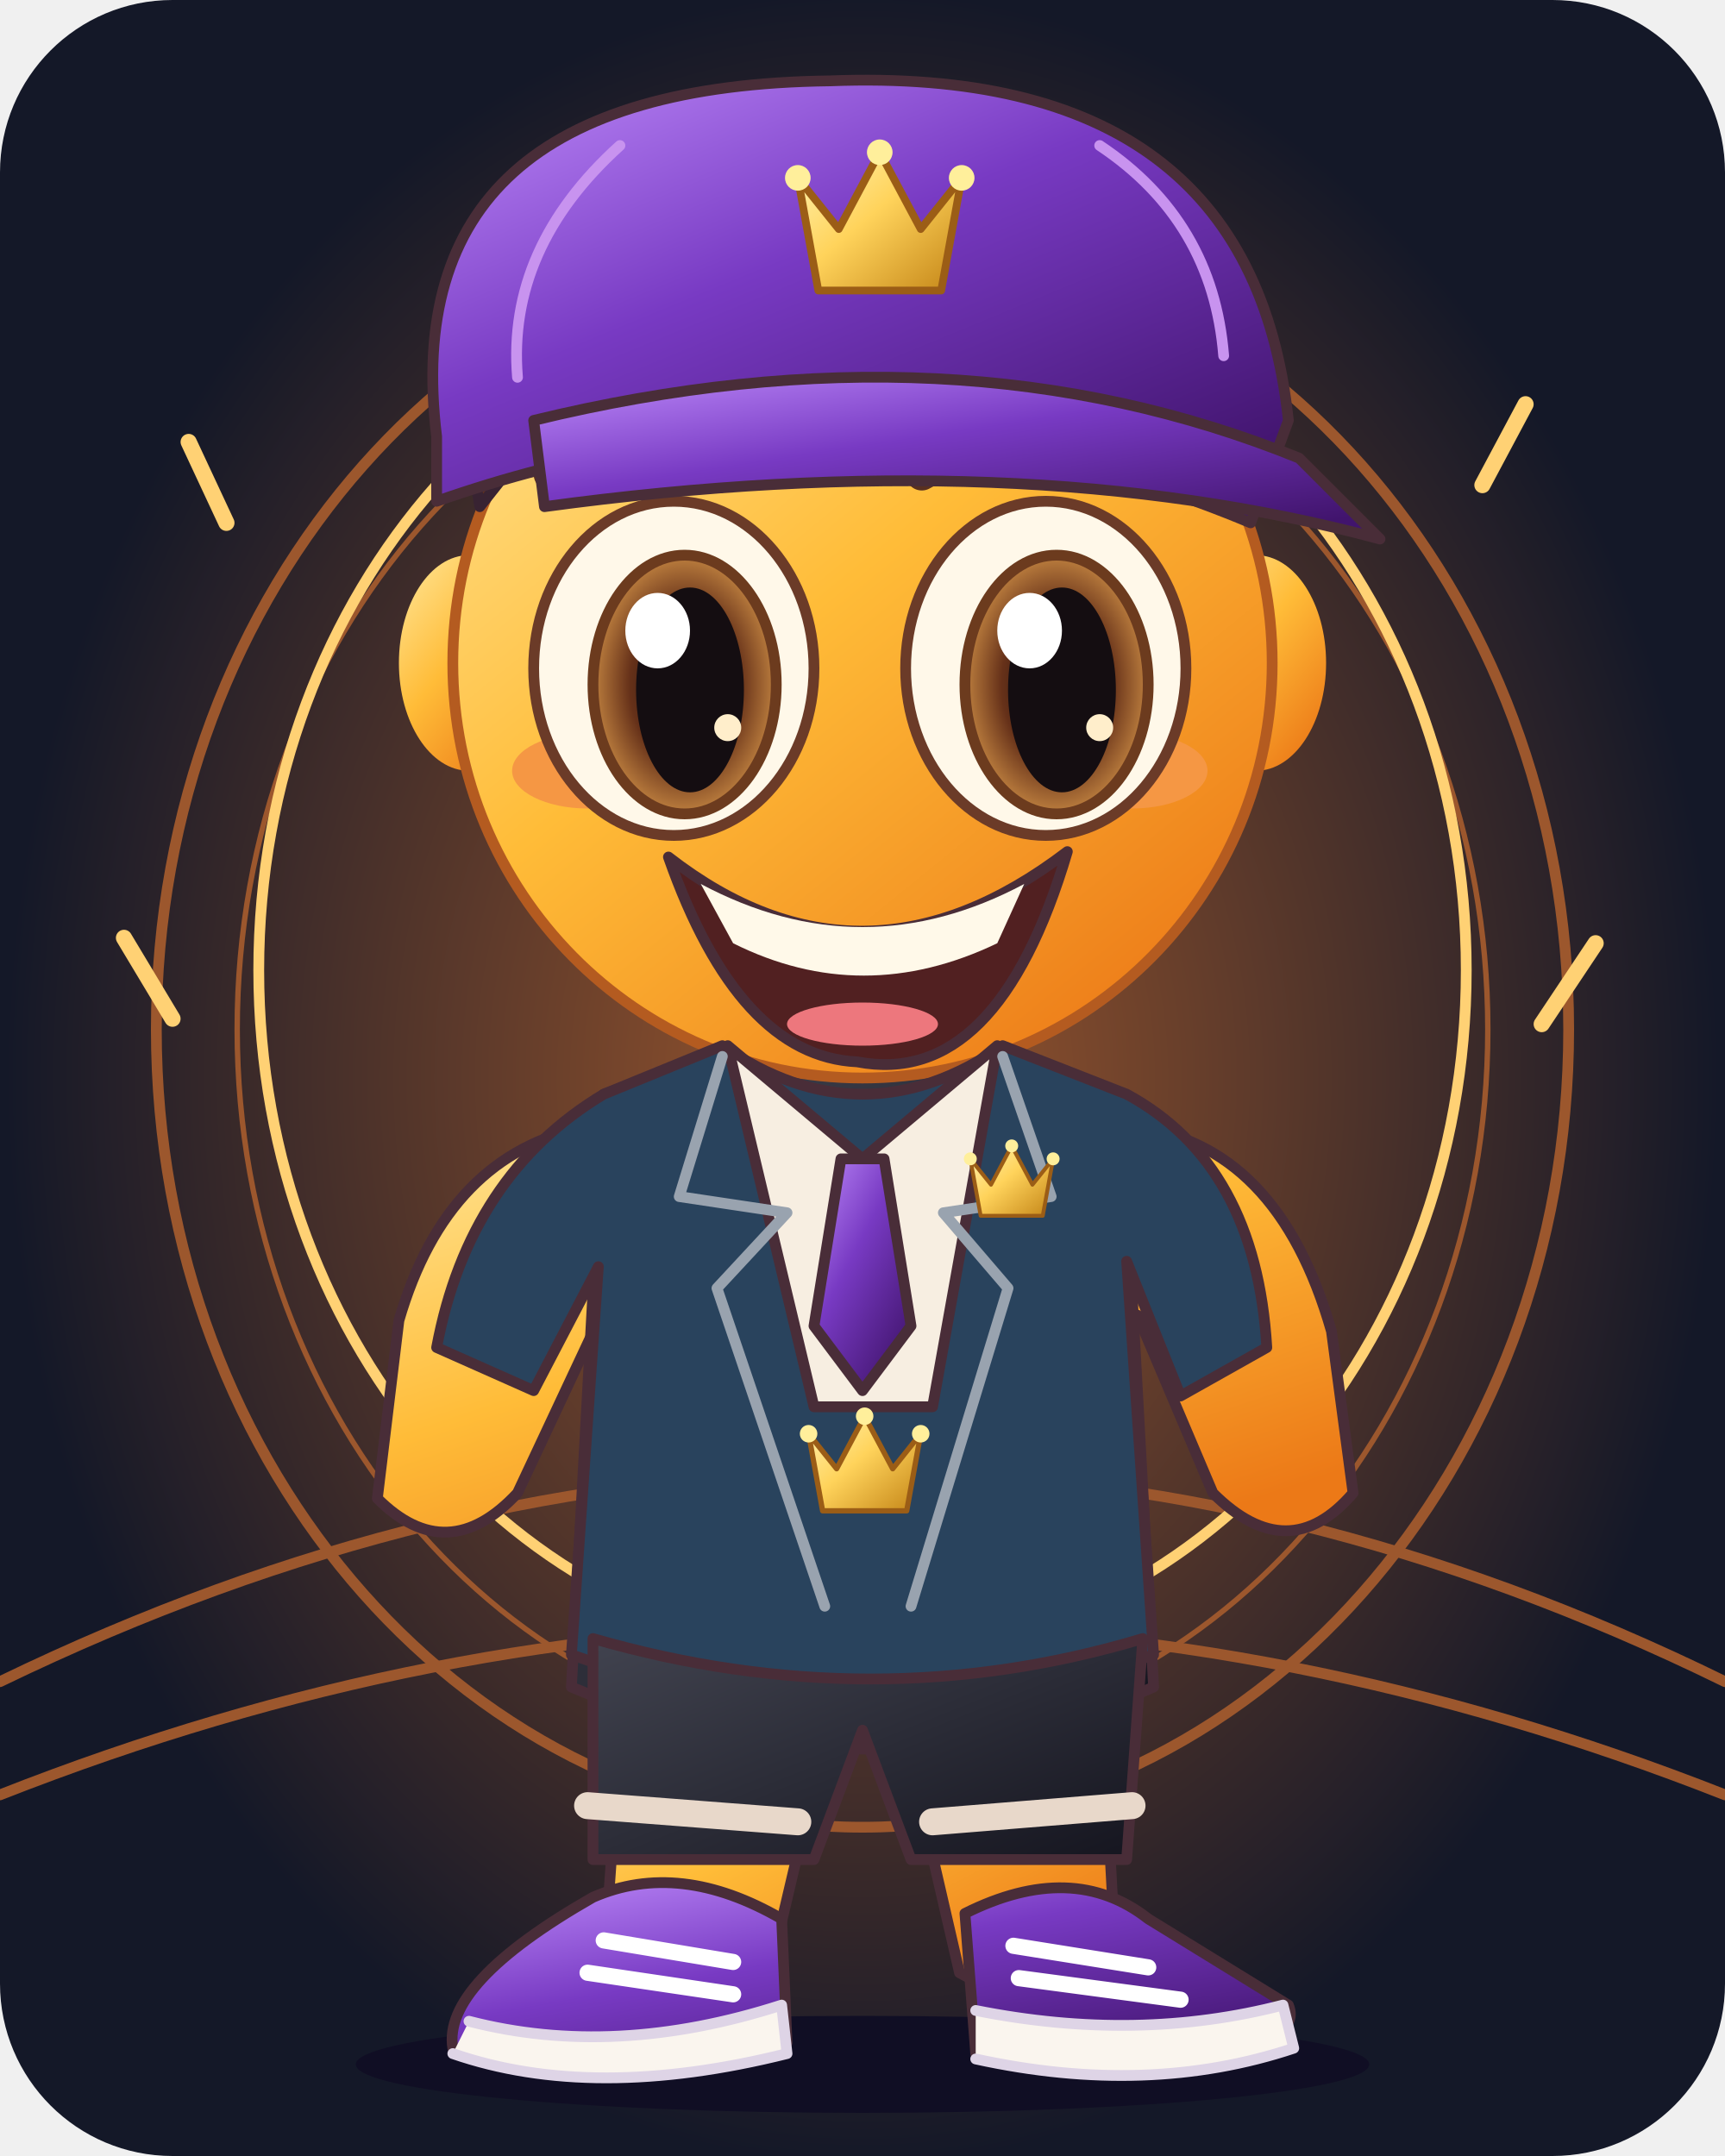
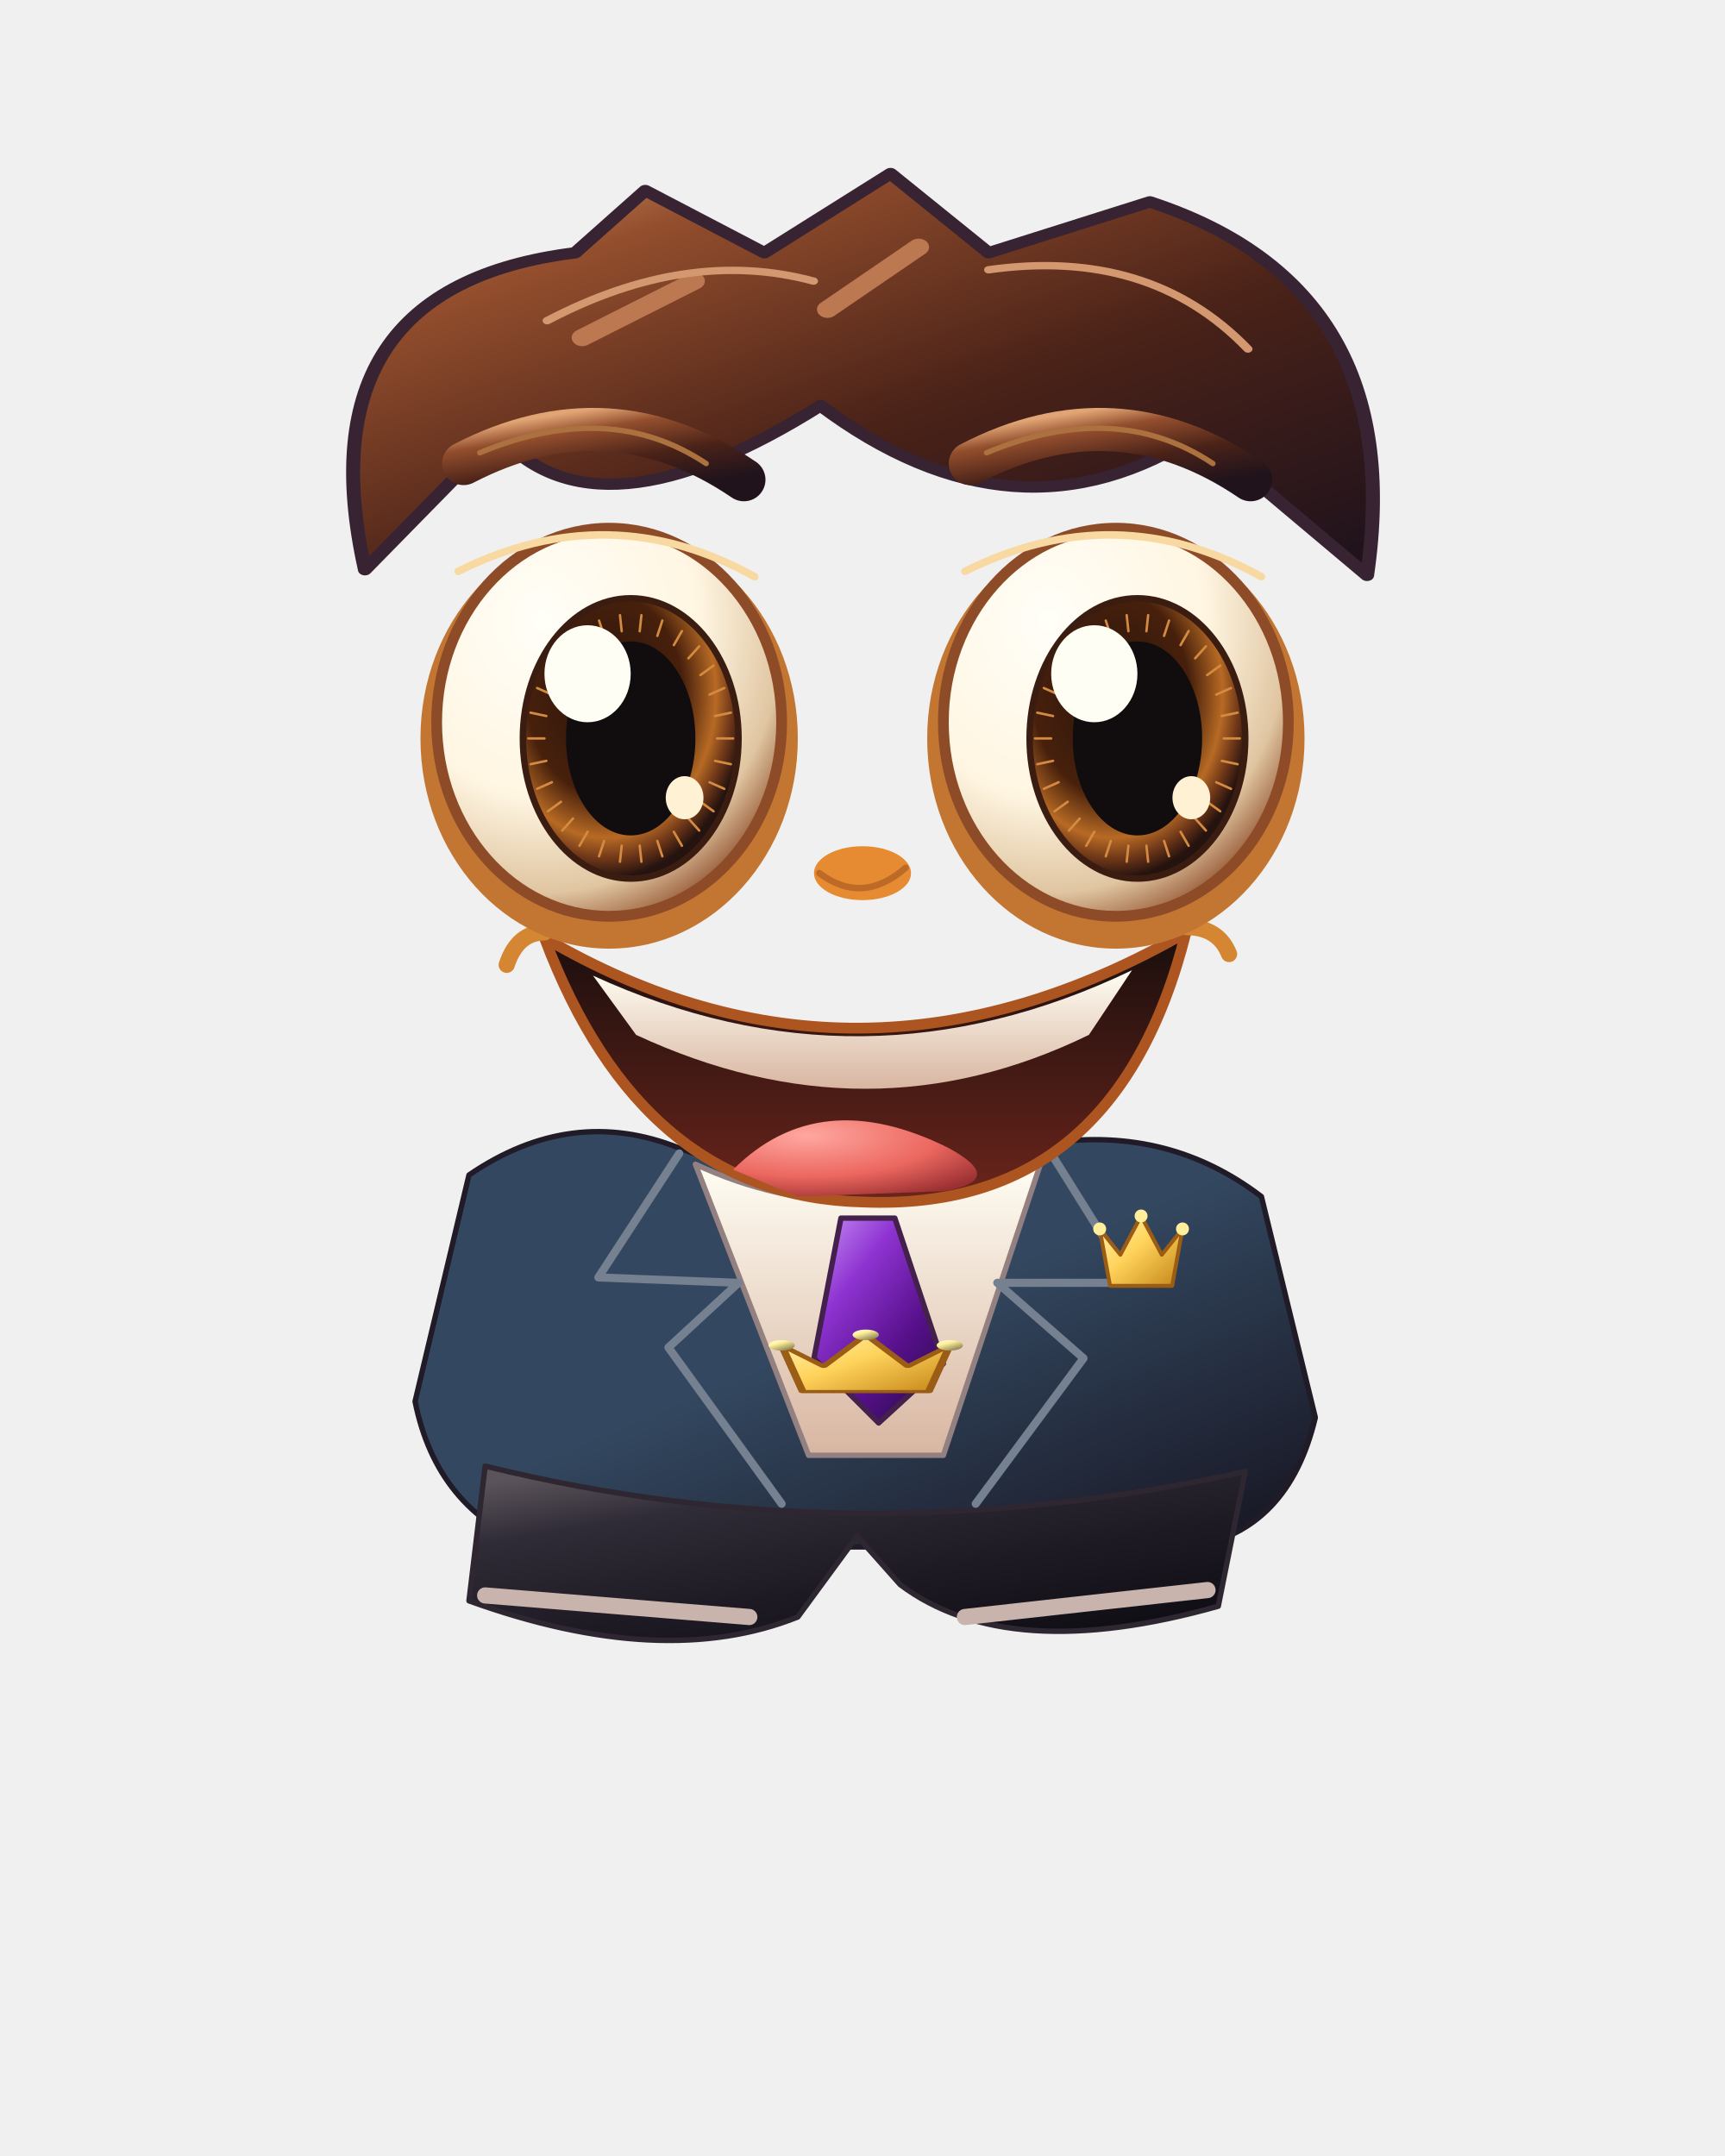
<svg xmlns="http://www.w3.org/2000/svg" width="320" height="400" viewBox="0 0 320 400">
  <defs>
    <linearGradient id="skin" x2=".8" y2="1">
      <stop stop-color="#ffe79a" />
      <stop offset=".48" stop-color="#ffbc38" />
      <stop offset="1" stop-color="#ec7917" />
    </linearGradient>
    <linearGradient id="purple" x2=".8" y2="1">
      <stop stop-color="#bd8afa" />
      <stop offset=".45" stop-color="#783ac3" />
      <stop offset="1" stop-color="#41146d" />
    </linearGradient>
    <linearGradient id="gold" x2="1" y2="1">
      <stop stop-color="#fff4b5" />
      <stop offset=".45" stop-color="#ffd35b" />
      <stop offset="1" stop-color="#c38416" />
    </linearGradient>
    <linearGradient id="dark" x2="1" y2="1">
      <stop stop-color="#41434f" />
      <stop offset="1" stop-color="#15151f" />
    </linearGradient>
    <radialGradient id="iris">
      <stop stop-color="#160d0c" />
      <stop offset=".6" stop-color="#663119" />
      <stop offset="1" stop-color="#be803f" />
    </radialGradient>
  </defs>
  <defs>
-     <radialGradient id="bg">
-       <stop stop-color="#9c572d" />
-       <stop offset="1" stop-color="#141828" />
-     </radialGradient>
-   </defs>
-   <rect x="0" y="0" width="320" height="400" rx="32" fill="url(#bg)" stroke="none" stroke-width="2" />
-   <ellipse cx="160" cy="191" rx="131" ry="148" fill="none" stroke="#9c572d" stroke-width="2" />
-   <ellipse cx="160" cy="191" rx="116" ry="132" fill="none" stroke="#9c572d" stroke-width="1" />
-   <path d="M0 312 Q161 234 320 312 M0 333 Q160 270 320 333" fill="none" stroke="#9c572d" stroke-width="2" stroke-linecap="round" stroke-linejoin="round" />
-   <ellipse cx="160" cy="180" rx="112" ry="127" fill="none" stroke="#ffd174" stroke-width="2" />
-   <path d="M42 97 L35 82" fill="none" stroke="#ffd174" stroke-width="3" stroke-linecap="round" stroke-linejoin="round" />
-   <path d="M275 90 L283 75" fill="none" stroke="#ffd174" stroke-width="3" stroke-linecap="round" stroke-linejoin="round" />
-   <path d="M32 189 L23 174" fill="none" stroke="#ffd174" stroke-width="3" stroke-linecap="round" stroke-linejoin="round" />
-   <path d="M286 190 L296 175" fill="none" stroke="#ffd174" stroke-width="3" stroke-linecap="round" stroke-linejoin="round" />
-   <ellipse cx="160" cy="383" rx="94" ry="9" fill="#100e24" stroke="none" stroke-width="0" />
-   <path d="M116 308 L112 365 Q127 375 143 365 L155 314 M166 314 L178 366 Q194 375 207 364 L204 308" fill="url(#skin)" stroke="#492d38" stroke-width="2" stroke-linecap="round" stroke-linejoin="round" />
-   <path d="M110 352 Q126 345 145 356 L146 379 Q105 389 84 380 Q82 368 110 352 M179 355 Q199 345 213 356 L239 372 Q244 384 181 381 Z" fill="url(#purple)" stroke="#492d38" stroke-width="2" stroke-linecap="round" stroke-linejoin="round" />
-   <path d="M87 375 Q114 382 145 372 L146 381 Q110 390 84 381 M181 373 Q211 379 238 372 L240 380 Q213 389 181 382" fill="#faf5ee" stroke="#ded4e6" stroke-width="2" stroke-linecap="round" stroke-linejoin="round" />
-   <path d="M112 360 L136 364 M109 366 L136 370 M188 361 L213 365 M189 367 L219 371" fill="none" stroke="#fff" stroke-width="3" stroke-linecap="round" stroke-linejoin="round" />
-   <path d="M109 209 Q83 214 74 245 L70 278 Q83 291 96 277 L111 245 M210 209 Q237 212 247 247 L251 277 Q239 291 225 277 L211 244" fill="url(#skin)" stroke="#492d38" stroke-width="2" stroke-linecap="round" stroke-linejoin="round" />
-   <path d="M112 203 Q160 185 208 203 L214 313 Q161 336 106 313 Z" fill="url(#dark)" stroke="#492d38" stroke-width="2" stroke-linecap="round" stroke-linejoin="round" />
-   <ellipse cx="87" cy="123" rx="13" ry="20" fill="url(#skin)" stroke="none" stroke-width="2" />
-   <ellipse cx="233" cy="123" rx="13" ry="20" fill="url(#skin)" stroke="none" stroke-width="2" />
-   <ellipse cx="160" cy="123" rx="76" ry="77" fill="url(#skin)" stroke="#b45b20" stroke-width="2" />
-   <ellipse cx="128" cy="78" rx="28" ry="13" fill="#ffe7a2" stroke="none" stroke-width="2" />
-   <ellipse cx="109" cy="143" rx="14" ry="7" fill="#f59744" stroke="none" stroke-width="2" />
-   <ellipse cx="210" cy="143" rx="14" ry="7" fill="#f59744" stroke="none" stroke-width="2" />
-   <path d="M112 203 L134 194 Q160 212 186 194 L209 203 Q233 216 235 250 L219 259 L209 234 L214 307 Q160 326 106 307 L111 235 L99 258 L81 250 Q87 218 112 203 Z" fill="#29435d" stroke="#492d38" stroke-width="2" stroke-linecap="round" stroke-linejoin="round" />
-   <path d="M110 304 Q162 319 212 304 L209 345 L169 345 L160 321 L151 345 L110 345 Z" fill="url(#dark)" stroke="#492d38" stroke-width="2" stroke-linecap="round" stroke-linejoin="round" />
-   <path d="M109 335 L148 338 M173 338 L210 335" fill="none" stroke="#e8d8ca" stroke-width="5" stroke-linecap="round" stroke-linejoin="round" />
-   <path d="M135 194 L160 215 L185 194 L173 261 L151 261 Z" fill="#f7eee1" stroke="#492d38" stroke-width="2" stroke-linecap="round" stroke-linejoin="round" />
-   <path d="M156 215 L164 215 L169 246 L160 258 L151 246 Z" fill="url(#purple)" stroke="#492d38" stroke-width="2" stroke-linecap="round" stroke-linejoin="round" />
-   <path d="M134 196 L126 222 L146 225 L133 239 L153 298 M186 196 L195 222 L175 225 L187 239 L169 298" fill="none" stroke="#99a3af" stroke-width="2" stroke-linecap="round" stroke-linejoin="round" />
-   <g transform="translate(180 215) scale(0.48)">
+     <radialGradient id="eyeWhite" cx=".3" cy=".23" r=".85">
+       <stop stop-color="#fffef8" />
+       <stop offset=".55" stop-color="#fff6e2" />
+       <stop offset=".85" stop-color="#e0c5a1" />
+       <stop offset="1" stop-color="#9b603d" />
+     </radialGradient>
+     <radialGradient id="brownEye" cx=".38" cy=".34" r=".66">
+       <stop stop-color="#29140b" />
+       <stop offset=".55" stop-color="#47200c" />
+       <stop offset=".78" stop-color="#b76a24" />
+       <stop offset=".9" stop-color="#6b3518" />
+       <stop offset="1" stop-color="#25130f" />
+     </radialGradient>
+     <linearGradient id="mouth" x1="0" y1="0" x2="0" y2="1">
+       <stop stop-color="#190e0d" />
+       <stop offset="1" stop-color="#6c251b" />
+     </linearGradient>
+     <linearGradient id="teeth" x1="0" y1="0" x2="0" y2="1">
+       <stop stop-color="#fffdf3" />
+       <stop offset="1" stop-color="#d8b6a1" />
+     </linearGradient>
+     <radialGradient id="lip" cx=".3" cy=".2" r=".9">
+       <stop stop-color="#ffa7a0" />
+       <stop offset=".6" stop-color="#eb675f" />
+       <stop offset="1" stop-color="#9b3032" />
+     </radialGradient>
+     <linearGradient id="hairShine" x1="0" y1="0" x2=".9" y2="1">
+       <stop stop-color="#e1a575" />
+       <stop offset=".22" stop-color="#934e2d" />
+       <stop offset=".6" stop-color="#4a2218" />
+       <stop offset="1" stop-color="#21131c" />
+     </linearGradient>
+     <linearGradient id="cap" x1=".1" y1="0" x2=".9" y2="1">
+       <stop stop-color="#c084f1" />
+       <stop offset=".28" stop-color="#8e33d1" />
+       <stop offset=".65" stop-color="#57108b" />
+       <stop offset="1" stop-color="#280a49" />
+     </linearGradient>
+     <linearGradient id="charcoal" x1=".15" y1="0" x2=".9" y2="1">
+       <stop stop-color="#5b535b" />
+       <stop offset=".22" stop-color="#302c37" />
+       <stop offset=".6" stop-color="#1d1a23" />
+       <stop offset="1" stop-color="#0d0b12" />
+     </linearGradient>
+   </defs>
+   <defs>
+     <linearGradient id="outfit-business" x1=".1" y1="0" x2="1" y2="1">
+       <stop stop-color="#334860" />
+       <stop offset=".45" stop-color="#334860" />
+       <stop offset="1" stop-color="#16131f" />
+     </linearGradient>
+   </defs>
+   <path d="M87 218 Q106 205 126 213 Q160 226 195 212 Q217 209 234 222 L244 263 Q239 284 221 287 L99 287 Q81 280 77 260 Z" fill="url(#outfit-business)" stroke="#201b26" stroke-width="1" stroke-linecap="round" stroke-linejoin="round" />
+   <path d="M90 272 Q159 289 231 273 L226 298 Q187 309 167 294 L159 285 L148 300 Q123 310 87 297 Z" fill="url(#charcoal)" stroke="#2e2630" stroke-width="1" stroke-linecap="round" stroke-linejoin="round" />
+   <path d="M129 216 Q159 230 193 216 L175 270 L150 270 Z" fill="url(#teeth)" stroke="#938080" stroke-width="1" stroke-linecap="round" stroke-linejoin="round" />
+   <path d="M156 226 L166 226 L175 253 L163 264 L151 252 Z" fill="url(#cap)" stroke="#44204d" stroke-width="1" stroke-linecap="round" stroke-linejoin="round" />
+   <path d="M126 214 L111 237 L137 238 L124 250 L145 279 M195 214 L210 238 L185 238 L201 252 L181 279" fill="none" stroke="#758090" stroke-width="1.5" stroke-linecap="round" stroke-linejoin="round" />
+   <path d="M90 296 L139 300 M179 300 L224 295" fill="none" stroke="#c9b3ad" stroke-width="3" stroke-linecap="round" stroke-linejoin="round" />
+   <g transform="translate(204 228) scale(0.48)">
    <path d="M0 0 L8 10 L16 -5 L24 10 L32 0 L28 22 L4 22 Z" fill="url(#gold)" stroke="#9b5d16" stroke-width="1.5" stroke-linecap="round" stroke-linejoin="round" />
    <ellipse cx="0" cy="0" rx="2.5" ry="2.5" fill="#ffef9b" stroke="none" stroke-width="2" />
    <ellipse cx="16" cy="-5" rx="2.5" ry="2.5" fill="#ffef9b" stroke="none" stroke-width="2" />
    <ellipse cx="32" cy="0" rx="2.5" ry="2.5" fill="#ffef9b" stroke="none" stroke-width="2" />
  </g>
-   <g transform="translate(150 266) scale(0.65)">
-     <path d="M0 0 L8 10 L16 -5 L24 10 L32 0 L28 22 L4 22 Z" fill="url(#gold)" stroke="#9b5d16" stroke-width="1.5" stroke-linecap="round" stroke-linejoin="round" />
-     <ellipse cx="0" cy="0" rx="2.5" ry="2.5" fill="#ffef9b" stroke="none" stroke-width="2" />
-     <ellipse cx="16" cy="-5" rx="2.5" ry="2.5" fill="#ffef9b" stroke="none" stroke-width="2" />
-     <ellipse cx="32" cy="0" rx="2.5" ry="2.5" fill="#ffef9b" stroke="none" stroke-width="2" />
+   <defs>
+     <linearGradient id="styles-classic-mat0" x1=".1" y1="0" x2=".8" y2="1">
+       <stop stop-color="#ffffdc" />
+       <stop offset=".35" stop-color="#ffef9b" />
+       <stop offset="1" stop-color="#7f774d" />
+     </linearGradient>
+   </defs>
+   <g transform="translate(-80 90) scale(1.5 .6)">
+     <g transform="translate(150 266) scale(0.65)">
+       <path d="M0 0 L8 10 L16 -5 L24 10 L32 0 L28 22 L4 22 Z" fill="url(#gold)" stroke="#9b5d16" stroke-width="1.5" stroke-linecap="round" stroke-linejoin="round" />
+       <ellipse cx="0" cy="0" rx="2.5" ry="2.5" fill="url(#styles-classic-mat0)" stroke="none" stroke-width="2" />
+       <ellipse cx="16" cy="-5" rx="2.5" ry="2.5" fill="url(#styles-classic-mat0)" stroke="none" stroke-width="2" />
+       <ellipse cx="32" cy="0" rx="2.5" ry="2.5" fill="url(#styles-classic-mat0)" stroke="none" stroke-width="2" />
+     </g>
  </g>
-   <path d="M89 94 Q80 44 119 38 L129 27 L146 38 L164 24 L178 38 L201 29 Q238 44 232 95 L208 70 Q182 91 154 65 Q122 90 108 70 Z" fill="#5c3021" stroke="#382332" stroke-width="2" stroke-linecap="round" stroke-linejoin="round" />
-   <path d="M120 53 L136 43 M155 48 L168 37" fill="none" stroke="#bc7851" stroke-width="3" stroke-linecap="round" stroke-linejoin="round" />
-   <path d="M124 159 Q160 187 198 158 Q185 202 159 197 Q137 196 124 159" fill="#512021" stroke="#492d38" stroke-width="2" stroke-linecap="round" stroke-linejoin="round" />
-   <path d="M130 164 Q160 180 190 164 L185 175 Q160 187 136 175" fill="#fff9e9" stroke="none" stroke-width="2" stroke-linecap="round" stroke-linejoin="round" />
-   <ellipse cx="160" cy="190" rx="14" ry="4" fill="#ed777d" stroke="none" stroke-width="2" />
-   <ellipse cx="125" cy="124" rx="26" ry="31" fill="#fff8e9" stroke="#6b3b28" stroke-width="2" />
-   <ellipse cx="127" cy="127" rx="17" ry="24" fill="url(#iris)" stroke="#6c3b1e" stroke-width="2" />
-   <ellipse cx="128" cy="128" rx="10" ry="19" fill="#140d11" stroke="none" stroke-width="2" />
-   <ellipse cx="122" cy="117" rx="6" ry="7" fill="#fff" stroke="none" stroke-width="2" />
-   <ellipse cx="135" cy="135" rx="2.5" ry="2.5" fill="#ffeecb" stroke="none" stroke-width="2" />
-   <path d="M102 88 Q125 75 145 87" fill="none" stroke="#583021" stroke-width="6" stroke-linecap="round" stroke-linejoin="round" />
-   <ellipse cx="194" cy="124" rx="26" ry="31" fill="#fff8e9" stroke="#6b3b28" stroke-width="2" />
-   <ellipse cx="196" cy="127" rx="17" ry="24" fill="url(#iris)" stroke="#6c3b1e" stroke-width="2" />
-   <ellipse cx="197" cy="128" rx="10" ry="19" fill="#140d11" stroke="none" stroke-width="2" />
-   <ellipse cx="191" cy="117" rx="6" ry="7" fill="#fff" stroke="none" stroke-width="2" />
-   <ellipse cx="204" cy="135" rx="2.5" ry="2.5" fill="#ffeecb" stroke="none" stroke-width="2" />
-   <path d="M171 88 Q194 75 214 87" fill="none" stroke="#583021" stroke-width="6" stroke-linecap="round" stroke-linejoin="round" />
-   <path d="M81 81 Q73 16 154 15 Q232 12 239 78 L232 97 Q158 66 81 93 Z" fill="url(#purple)" stroke="#492d38" stroke-width="2" stroke-linecap="round" stroke-linejoin="round" />
-   <path d="M99 78 Q177 59 241 85 L256 100 Q189 82 101 94 Z" fill="url(#purple)" stroke="#492d38" stroke-width="2" stroke-linecap="round" stroke-linejoin="round" />
-   <g transform="translate(148 33) scale(0.95)">
-     <path d="M0 0 L8 10 L16 -5 L24 10 L32 0 L28 22 L4 22 Z" fill="url(#gold)" stroke="#9b5d16" stroke-width="1.5" stroke-linecap="round" stroke-linejoin="round" />
-     <ellipse cx="0" cy="0" rx="2.5" ry="2.5" fill="#ffef9b" stroke="none" stroke-width="2" />
-     <ellipse cx="16" cy="-5" rx="2.5" ry="2.5" fill="#ffef9b" stroke="none" stroke-width="2" />
-     <ellipse cx="32" cy="0" rx="2.5" ry="2.5" fill="#ffef9b" stroke="none" stroke-width="2" />
+   <defs>
+     <linearGradient id="hair-boy-crop-mat0" x1=".1" y1="0" x2=".8" y2="1">
+       <stop stop-color="#82442e" />
+       <stop offset=".35" stop-color="#5c3021" />
+       <stop offset="1" stop-color="#2e1810" />
+     </linearGradient>
+   </defs>
+   <g transform="translate(-48 7) scale(1.3 1.05)">
+     <path d="M89 94 Q80 44 119 38 L129 27 L146 38 L164 24 L178 38 L201 29 Q238 44 232 95 L208 70 Q182 91 154 65 Q122 90 108 70 Z" fill="url(#hairShine)" stroke="#382332" stroke-width="2" stroke-linecap="round" stroke-linejoin="round" />
+     <path d="M120 53 L136 43 M155 48 L168 37" fill="none" stroke="#bc7851" stroke-width="3" stroke-linecap="round" stroke-linejoin="round" />
+     <path d="M115 50 Q135 37 153 43 M178 41 Q201 37 215 55" fill="none" stroke="#d3986f" stroke-width="1.3" stroke-linecap="round" stroke-linejoin="round" />
  </g>
-   <path d="M115 27 Q94 46 96 70 M204 27 Q225 41 227 66" fill="none" stroke="#c893ef" stroke-width="2" stroke-linecap="round" stroke-linejoin="round" />
+   <ellipse cx="160" cy="162" rx="9" ry="5" fill="#e68b31" stroke="none" stroke-width="2" />
+   <path d="M152 162 Q160 168 168 161" fill="none" stroke="#bd6a26" stroke-width="1.2" stroke-linecap="round" stroke-linejoin="round" />
+   <path d="M101 174 Q159 208 220 173 Q207 225 160 223 Q119 222 101 174 Z" fill="url(#mouth)" stroke="#ad5520" stroke-width="2" stroke-linecap="round" stroke-linejoin="round" />
+   <path d="M110 181 Q160 204 210 180 L202 192 Q161 212 118 192 Z" fill="url(#teeth)" stroke="none" stroke-width="2" stroke-linecap="round" stroke-linejoin="round" />
+   <path d="M136 217 Q152 201 176 213 Q187 219 175 221 L148 222 Z" fill="url(#lip)" stroke="none" stroke-width="2" stroke-linecap="round" stroke-linejoin="round" />
+   <path d="M101 173 Q96 173 94 179 M220 172 Q226 172 228 177" fill="none" stroke="#d48632" stroke-width="3" stroke-linecap="round" stroke-linejoin="round" />
+   <ellipse cx="113" cy="137" rx="35" ry="39" fill="#c37632" stroke="none" stroke-width="2" />
+   <ellipse cx="113" cy="134" rx="33" ry="37" fill="#8d4c27" stroke="none" stroke-width="2" />
+   <ellipse cx="113" cy="134" rx="31" ry="35" fill="url(#eyeWhite)" stroke="none" stroke-width="2" />
+   <ellipse cx="117" cy="137" rx="20" ry="26" fill="url(#brownEye)" stroke="#3a1c10" stroke-width="1.2" />
+   <path d="M133.00 137.00 L136.00 137.00" fill="none" stroke="#d48a40" stroke-width="0.45" stroke-linecap="round" stroke-linejoin="round" />
+   <path d="M132.65 141.16 L135.58 141.78" fill="none" stroke="#d48a40" stroke-width="0.45" stroke-linecap="round" stroke-linejoin="round" />
+   <path d="M131.62 145.13 L134.36 146.35" fill="none" stroke="#d48a40" stroke-width="0.45" stroke-linecap="round" stroke-linejoin="round" />
+   <path d="M129.94 148.76 L132.37 150.52" fill="none" stroke="#d48a40" stroke-width="0.45" stroke-linecap="round" stroke-linejoin="round" />
+   <path d="M127.71 151.86 L129.71 154.09" fill="none" stroke="#d48a40" stroke-width="0.45" stroke-linecap="round" stroke-linejoin="round" />
+   <path d="M125.00 154.32 L126.50 156.92" fill="none" stroke="#d48a40" stroke-width="0.45" stroke-linecap="round" stroke-linejoin="round" />
+   <path d="M121.94 156.02 L122.87 158.87" fill="none" stroke="#d48a40" stroke-width="0.45" stroke-linecap="round" stroke-linejoin="round" />
+   <path d="M118.67 156.89 L118.99 159.87" fill="none" stroke="#d48a40" stroke-width="0.45" stroke-linecap="round" stroke-linejoin="round" />
+   <path d="M115.33 156.89 L115.01 159.87" fill="none" stroke="#d48a40" stroke-width="0.45" stroke-linecap="round" stroke-linejoin="round" />
+   <path d="M112.06 156.02 L111.13 158.87" fill="none" stroke="#d48a40" stroke-width="0.45" stroke-linecap="round" stroke-linejoin="round" />
+   <path d="M109.00 154.32 L107.50 156.92" fill="none" stroke="#d48a40" stroke-width="0.45" stroke-linecap="round" stroke-linejoin="round" />
+   <path d="M106.29 151.86 L104.29 154.09" fill="none" stroke="#d48a40" stroke-width="0.45" stroke-linecap="round" stroke-linejoin="round" />
+   <path d="M104.06 148.76 L101.63 150.52" fill="none" stroke="#d48a40" stroke-width="0.45" stroke-linecap="round" stroke-linejoin="round" />
+   <path d="M102.38 145.13 L99.64 146.35" fill="none" stroke="#d48a40" stroke-width="0.45" stroke-linecap="round" stroke-linejoin="round" />
+   <path d="M101.35 141.16 L98.42 141.78" fill="none" stroke="#d48a40" stroke-width="0.45" stroke-linecap="round" stroke-linejoin="round" />
+   <path d="M101.00 137.00 L98.00 137.00" fill="none" stroke="#d48a40" stroke-width="0.45" stroke-linecap="round" stroke-linejoin="round" />
+   <path d="M101.35 132.84 L98.42 132.22" fill="none" stroke="#d48a40" stroke-width="0.45" stroke-linecap="round" stroke-linejoin="round" />
+   <path d="M102.38 128.87 L99.64 127.65" fill="none" stroke="#d48a40" stroke-width="0.45" stroke-linecap="round" stroke-linejoin="round" />
+   <path d="M104.06 125.24 L101.63 123.48" fill="none" stroke="#d48a40" stroke-width="0.45" stroke-linecap="round" stroke-linejoin="round" />
+   <path d="M106.29 122.14 L104.29 119.91" fill="none" stroke="#d48a40" stroke-width="0.45" stroke-linecap="round" stroke-linejoin="round" />
+   <path d="M109.00 119.68 L107.50 117.08" fill="none" stroke="#d48a40" stroke-width="0.45" stroke-linecap="round" stroke-linejoin="round" />
+   <path d="M112.06 117.98 L111.13 115.13" fill="none" stroke="#d48a40" stroke-width="0.45" stroke-linecap="round" stroke-linejoin="round" />
+   <path d="M115.33 117.11 L115.01 114.13" fill="none" stroke="#d48a40" stroke-width="0.45" stroke-linecap="round" stroke-linejoin="round" />
+   <path d="M118.67 117.11 L118.99 114.13" fill="none" stroke="#d48a40" stroke-width="0.45" stroke-linecap="round" stroke-linejoin="round" />
+   <path d="M121.94 117.98 L122.87 115.13" fill="none" stroke="#d48a40" stroke-width="0.45" stroke-linecap="round" stroke-linejoin="round" />
+   <path d="M125.00 119.68 L126.50 117.08" fill="none" stroke="#d48a40" stroke-width="0.45" stroke-linecap="round" stroke-linejoin="round" />
+   <path d="M127.71 122.14 L129.71 119.91" fill="none" stroke="#d48a40" stroke-width="0.45" stroke-linecap="round" stroke-linejoin="round" />
+   <path d="M129.94 125.24 L132.37 123.48" fill="none" stroke="#d48a40" stroke-width="0.45" stroke-linecap="round" stroke-linejoin="round" />
+   <path d="M131.62 128.87 L134.36 127.65" fill="none" stroke="#d48a40" stroke-width="0.45" stroke-linecap="round" stroke-linejoin="round" />
+   <path d="M132.65 132.84 L135.58 132.22" fill="none" stroke="#d48a40" stroke-width="0.45" stroke-linecap="round" stroke-linejoin="round" />
+   <ellipse cx="117" cy="137" rx="12" ry="18" fill="#110c0d" stroke="none" stroke-width="2" />
+   <ellipse cx="109" cy="125" rx="8" ry="9" fill="#fffef5" stroke="none" stroke-width="2" />
+   <ellipse cx="127" cy="148" rx="3.5" ry="4" fill="#fff1d3" stroke="none" stroke-width="2" />
+   <path d="M85 106 Q113 92 140 107" fill="none" stroke="#f9d9a2" stroke-width="1.4" stroke-linecap="round" stroke-linejoin="round" />
+   <path d="M86 86 Q113 72 138 89" fill="none" stroke="url(#hairShine)" stroke-width="8" stroke-linecap="round" stroke-linejoin="round" />
+   <path d="M89 84 Q113 74 131 86" fill="none" stroke="#ab713f" stroke-width="1" stroke-linecap="round" stroke-linejoin="round" />
+   <ellipse cx="207" cy="137" rx="35" ry="39" fill="#c37632" stroke="none" stroke-width="2" />
+   <ellipse cx="207" cy="134" rx="33" ry="37" fill="#8d4c27" stroke="none" stroke-width="2" />
+   <ellipse cx="207" cy="134" rx="31" ry="35" fill="url(#eyeWhite)" stroke="none" stroke-width="2" />
+   <ellipse cx="211" cy="137" rx="20" ry="26" fill="url(#brownEye)" stroke="#3a1c10" stroke-width="1.2" />
+   <path d="M227.00 137.00 L230.00 137.00" fill="none" stroke="#d48a40" stroke-width="0.45" stroke-linecap="round" stroke-linejoin="round" />
+   <path d="M226.65 141.16 L229.58 141.78" fill="none" stroke="#d48a40" stroke-width="0.45" stroke-linecap="round" stroke-linejoin="round" />
+   <path d="M225.62 145.13 L228.36 146.35" fill="none" stroke="#d48a40" stroke-width="0.45" stroke-linecap="round" stroke-linejoin="round" />
+   <path d="M223.94 148.76 L226.37 150.52" fill="none" stroke="#d48a40" stroke-width="0.45" stroke-linecap="round" stroke-linejoin="round" />
+   <path d="M221.71 151.86 L223.71 154.09" fill="none" stroke="#d48a40" stroke-width="0.45" stroke-linecap="round" stroke-linejoin="round" />
+   <path d="M219.00 154.32 L220.50 156.92" fill="none" stroke="#d48a40" stroke-width="0.45" stroke-linecap="round" stroke-linejoin="round" />
+   <path d="M215.94 156.02 L216.87 158.87" fill="none" stroke="#d48a40" stroke-width="0.45" stroke-linecap="round" stroke-linejoin="round" />
+   <path d="M212.67 156.89 L212.99 159.87" fill="none" stroke="#d48a40" stroke-width="0.45" stroke-linecap="round" stroke-linejoin="round" />
+   <path d="M209.33 156.89 L209.01 159.87" fill="none" stroke="#d48a40" stroke-width="0.45" stroke-linecap="round" stroke-linejoin="round" />
+   <path d="M206.06 156.02 L205.13 158.87" fill="none" stroke="#d48a40" stroke-width="0.45" stroke-linecap="round" stroke-linejoin="round" />
+   <path d="M203.00 154.32 L201.50 156.92" fill="none" stroke="#d48a40" stroke-width="0.45" stroke-linecap="round" stroke-linejoin="round" />
+   <path d="M200.29 151.86 L198.29 154.09" fill="none" stroke="#d48a40" stroke-width="0.45" stroke-linecap="round" stroke-linejoin="round" />
+   <path d="M198.06 148.76 L195.63 150.52" fill="none" stroke="#d48a40" stroke-width="0.45" stroke-linecap="round" stroke-linejoin="round" />
+   <path d="M196.38 145.13 L193.64 146.35" fill="none" stroke="#d48a40" stroke-width="0.45" stroke-linecap="round" stroke-linejoin="round" />
+   <path d="M195.35 141.16 L192.42 141.78" fill="none" stroke="#d48a40" stroke-width="0.45" stroke-linecap="round" stroke-linejoin="round" />
+   <path d="M195.00 137.00 L192.00 137.00" fill="none" stroke="#d48a40" stroke-width="0.45" stroke-linecap="round" stroke-linejoin="round" />
+   <path d="M195.35 132.84 L192.42 132.22" fill="none" stroke="#d48a40" stroke-width="0.45" stroke-linecap="round" stroke-linejoin="round" />
+   <path d="M196.38 128.87 L193.64 127.65" fill="none" stroke="#d48a40" stroke-width="0.45" stroke-linecap="round" stroke-linejoin="round" />
+   <path d="M198.06 125.24 L195.63 123.48" fill="none" stroke="#d48a40" stroke-width="0.45" stroke-linecap="round" stroke-linejoin="round" />
+   <path d="M200.29 122.14 L198.29 119.91" fill="none" stroke="#d48a40" stroke-width="0.45" stroke-linecap="round" stroke-linejoin="round" />
+   <path d="M203.00 119.68 L201.50 117.08" fill="none" stroke="#d48a40" stroke-width="0.45" stroke-linecap="round" stroke-linejoin="round" />
+   <path d="M206.06 117.98 L205.13 115.13" fill="none" stroke="#d48a40" stroke-width="0.45" stroke-linecap="round" stroke-linejoin="round" />
+   <path d="M209.33 117.11 L209.01 114.13" fill="none" stroke="#d48a40" stroke-width="0.45" stroke-linecap="round" stroke-linejoin="round" />
+   <path d="M212.67 117.11 L212.99 114.13" fill="none" stroke="#d48a40" stroke-width="0.45" stroke-linecap="round" stroke-linejoin="round" />
+   <path d="M215.94 117.98 L216.87 115.13" fill="none" stroke="#d48a40" stroke-width="0.45" stroke-linecap="round" stroke-linejoin="round" />
+   <path d="M219.00 119.68 L220.50 117.08" fill="none" stroke="#d48a40" stroke-width="0.45" stroke-linecap="round" stroke-linejoin="round" />
+   <path d="M221.71 122.14 L223.71 119.91" fill="none" stroke="#d48a40" stroke-width="0.45" stroke-linecap="round" stroke-linejoin="round" />
+   <path d="M223.94 125.24 L226.37 123.48" fill="none" stroke="#d48a40" stroke-width="0.45" stroke-linecap="round" stroke-linejoin="round" />
+   <path d="M225.62 128.87 L228.36 127.65" fill="none" stroke="#d48a40" stroke-width="0.45" stroke-linecap="round" stroke-linejoin="round" />
+   <path d="M226.65 132.84 L229.58 132.22" fill="none" stroke="#d48a40" stroke-width="0.45" stroke-linecap="round" stroke-linejoin="round" />
+   <ellipse cx="211" cy="137" rx="12" ry="18" fill="#110c0d" stroke="none" stroke-width="2" />
+   <ellipse cx="203" cy="125" rx="8" ry="9" fill="#fffef5" stroke="none" stroke-width="2" />
+   <ellipse cx="221" cy="148" rx="3.5" ry="4" fill="#fff1d3" stroke="none" stroke-width="2" />
+   <path d="M179 106 Q207 92 234 107" fill="none" stroke="#f9d9a2" stroke-width="1.4" stroke-linecap="round" stroke-linejoin="round" />
+   <path d="M180 86 Q207 72 232 89" fill="none" stroke="url(#hairShine)" stroke-width="8" stroke-linecap="round" stroke-linejoin="round" />
+   <path d="M183 84 Q207 74 225 86" fill="none" stroke="#ab713f" stroke-width="1" stroke-linecap="round" stroke-linejoin="round" />
</svg>
